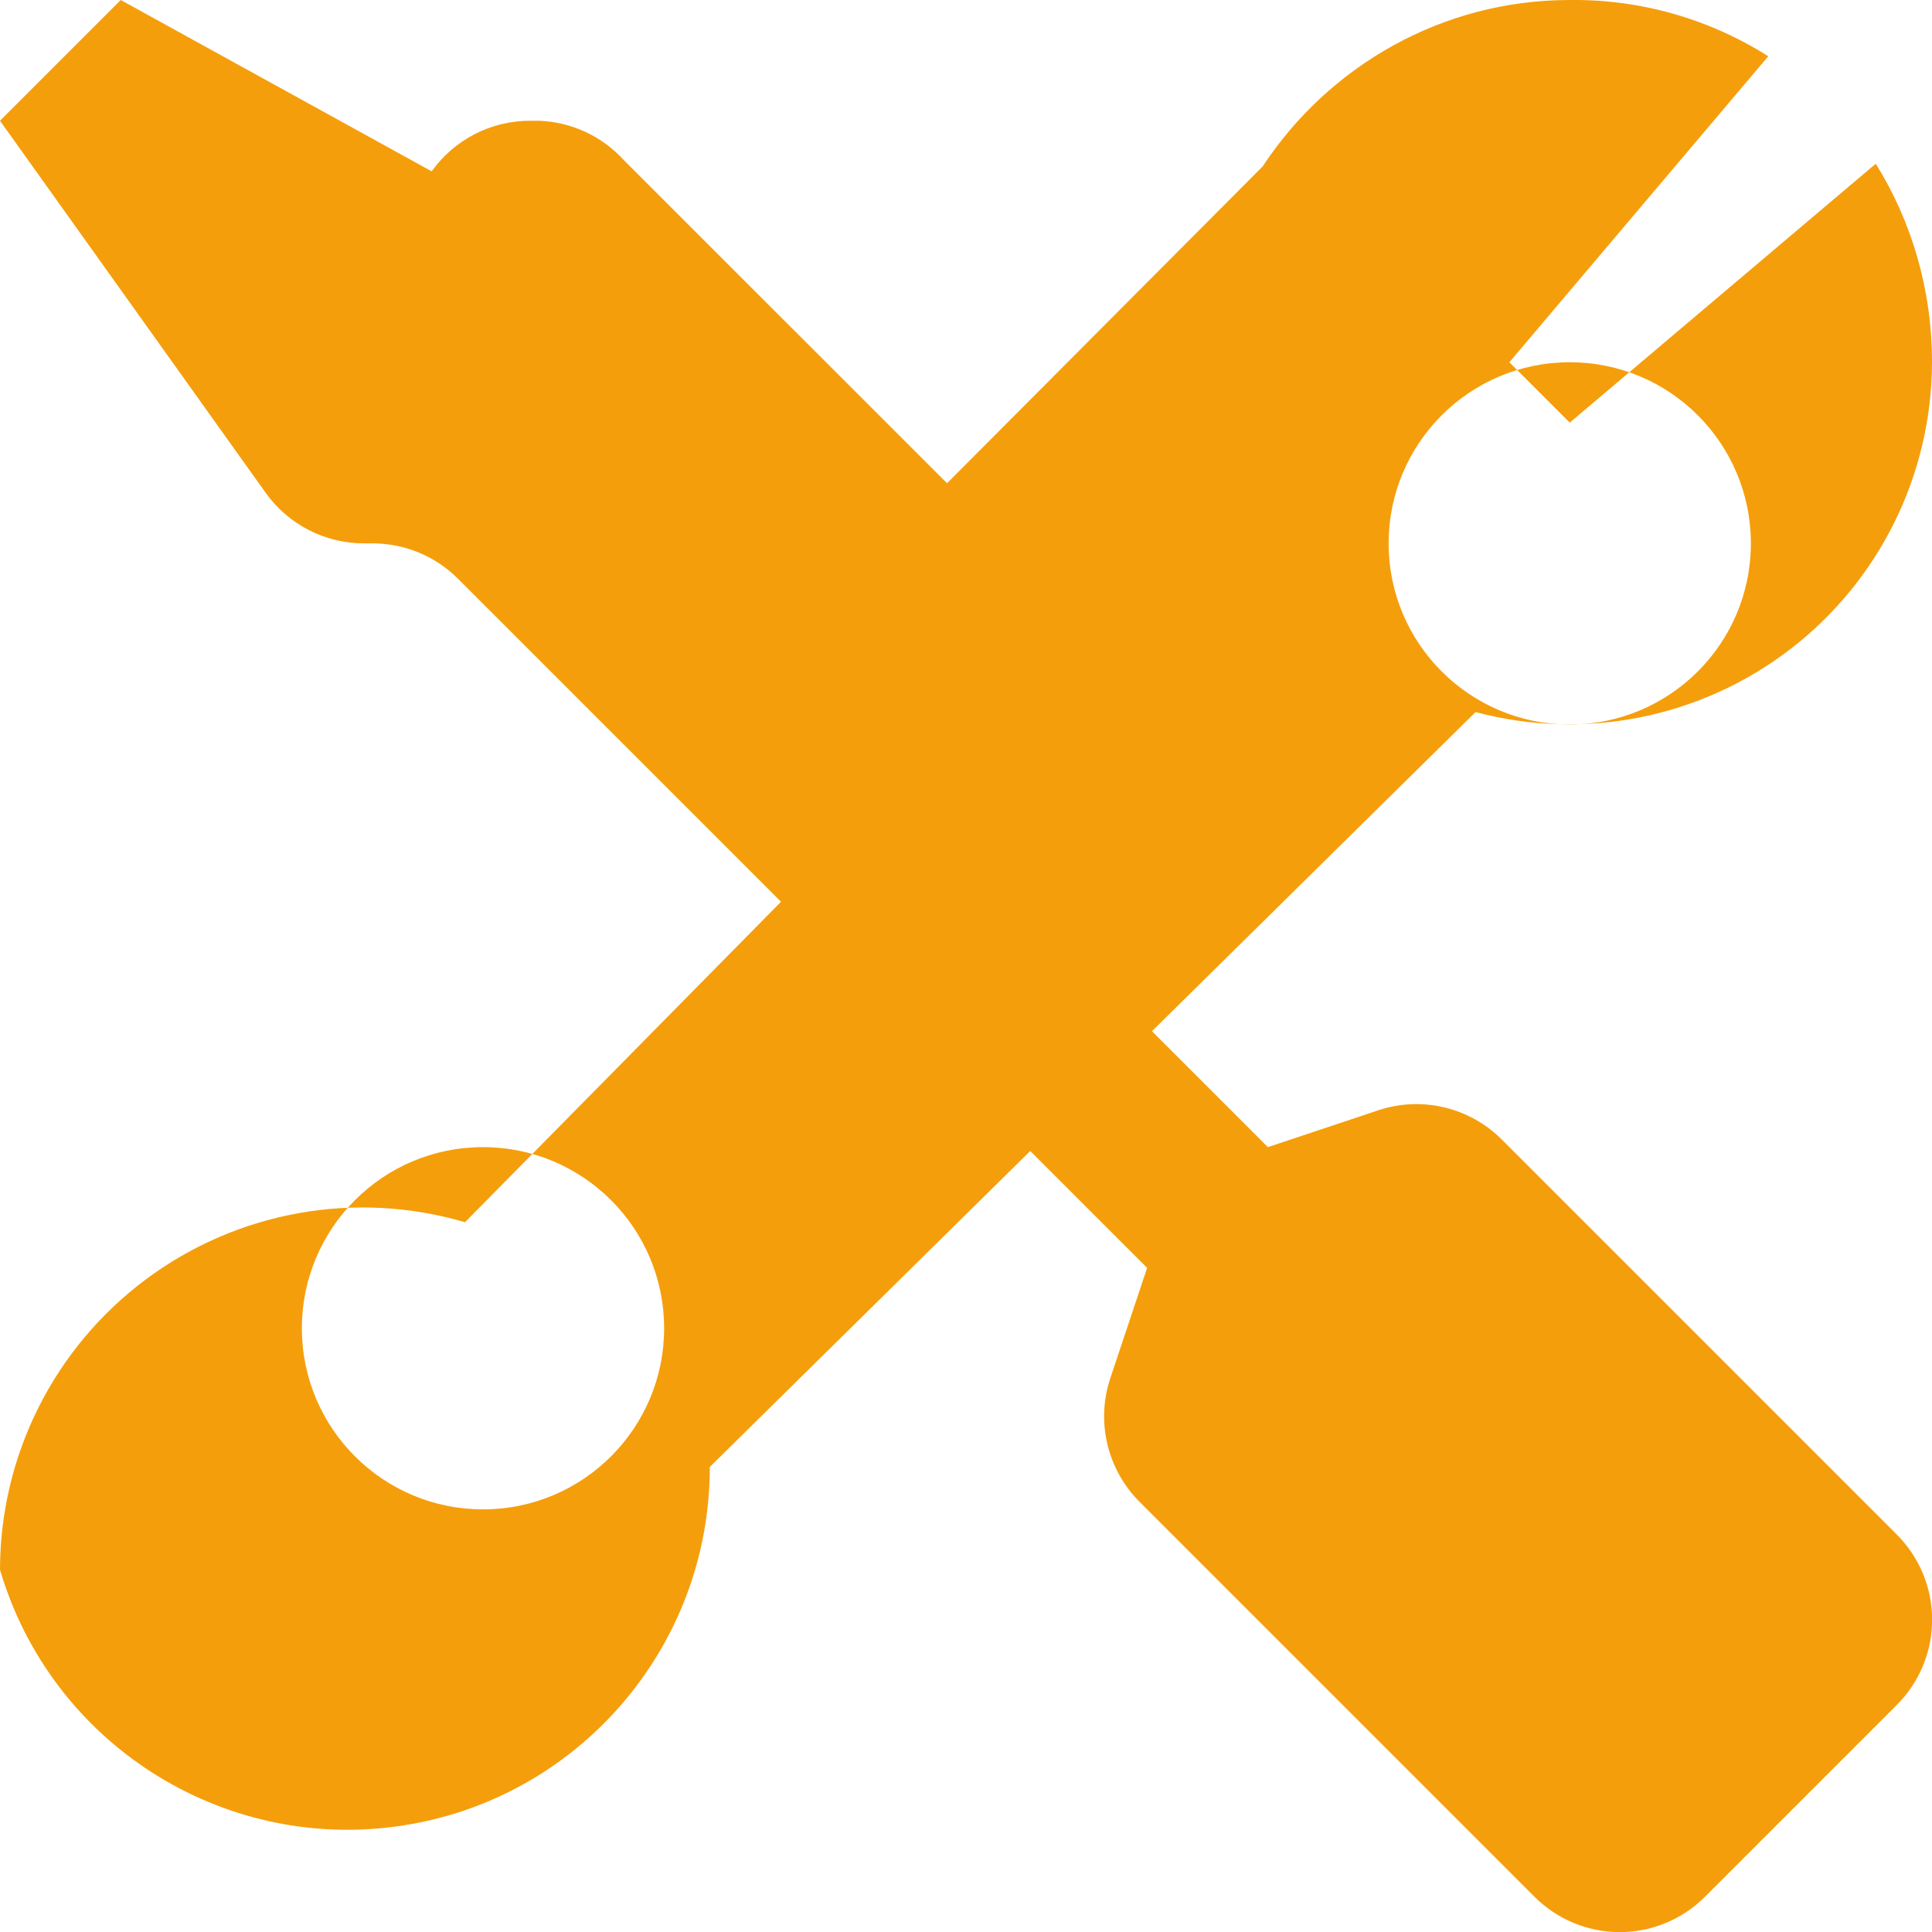
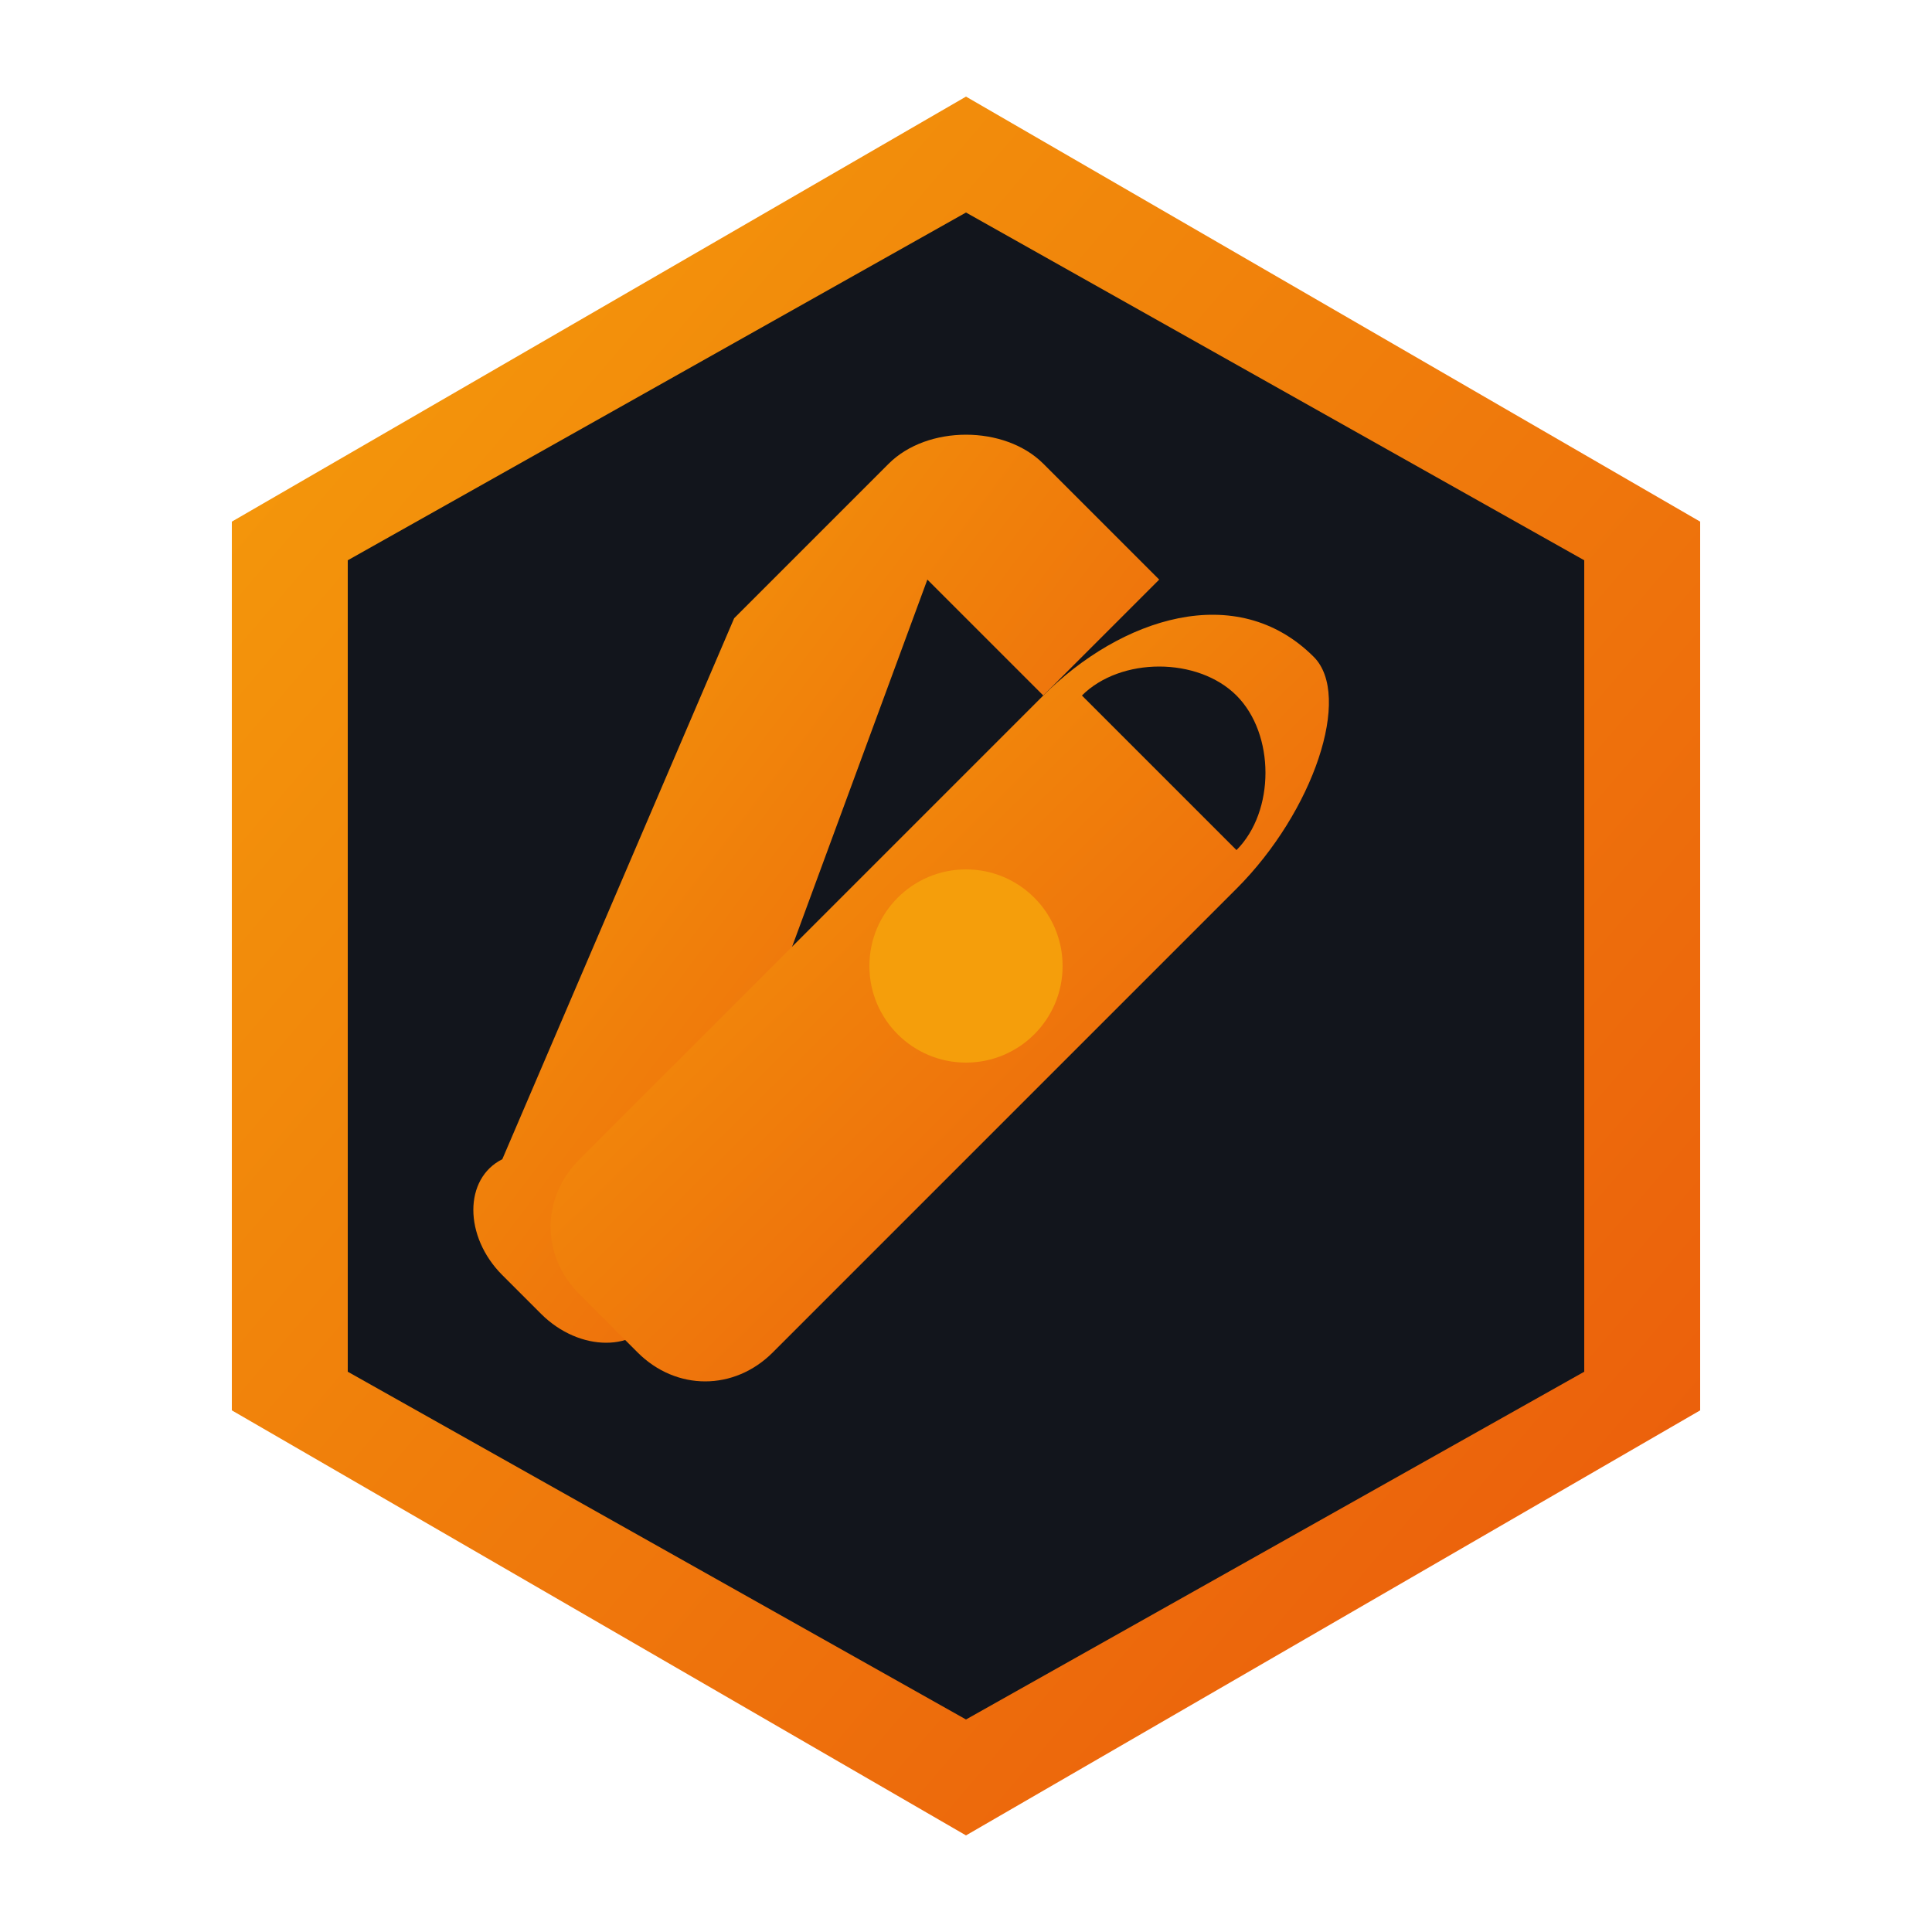
- <svg xmlns="http://www.w3.org/2000/svg" width="64" height="64" fill="#f59e0b" class="bi bi-tools" viewBox="0 0 16 16">
-   <path d="M1 0 0 1l2.2 3.081a1 1 0 0 0 .815.419h.07a1 1 0 0 1 .708.293l2.675 2.675-2.617 2.654A3.003 3.003 0 0 0 0 13a3 3 0 0 0 5.878-.851l2.654-2.617.968.968-.305.914a1 1 0 0 0 .242 1.023l3.27 3.27a.997.997 0 0 0 1.414 0l1.586-1.586a.997.997 0 0 0 0-1.414l-3.27-3.27a1 1 0 0 0-1.023-.242L10.5 9.5l-.96-.96 2.68-2.643A3.005 3.005 0 0 0 16 3c0-.605-.17-1.17-.466-1.644L13 3.5 12.5 3l2.144-2.534A3.002 3.002 0 0 0 13 0c-1.058 0-1.996.547-2.543 1.378L7.843 4.002 5.17 1.33A1 1 0 0 0 4.461 1H4.39a1 1 0 0 0-.815.419L1 0Zm1.5 11a1.5 1.5 0 1 1 3 0 1.5 1.5 0 0 1-3 0Zm10.5-5a1.5 1.5 0 1 1 0-3 1.5 1.5 0 0 1 0 3Z" />
+ <svg xmlns="http://www.w3.org/2000/svg" viewBox="0 0 100 100" width="64" height="64" fill="none">
+   <defs>
+     <linearGradient id="fav-grad" x1="0%" y1="0%" x2="100%" y2="100%">
+       <stop offset="0%" stop-color="#f59e0b" />
+       <stop offset="100%" stop-color="#ea580c" />
+     </linearGradient>
+   </defs>
+   <polygon points="50,5 88,27 88,73 50,95 12,73 12,27" fill="url(#fav-grad)" />
+   <polygon points="50,11 82,29 82,71 50,89 18,71 18,29" fill="#12151c" />
+   <g fill="url(#fav-grad)">
+     <path d="M38,32 L46,24 C48,22 52,22 54,24 L60,30 L54,36 L48,30 L34,68 C33,70 30,70 28,68 L26,66 C24,64 24,61 26,60 L38,32 Z" />
+     <path d="M68,34 C64,30 58,32 54,36 L30,60 C28,62 28,65 30,67 L33,70 C35,72 38,72 40,70 L64,46 C68,42 70,36 68,34 Z M60,40 L56,36 C58,34 62,34 64,36 C66,38 66,42 64,44 L60,40 Z" />
+     <circle cx="50" cy="50" r="5" fill="#f59e0b" />
+   </g>
</svg>
